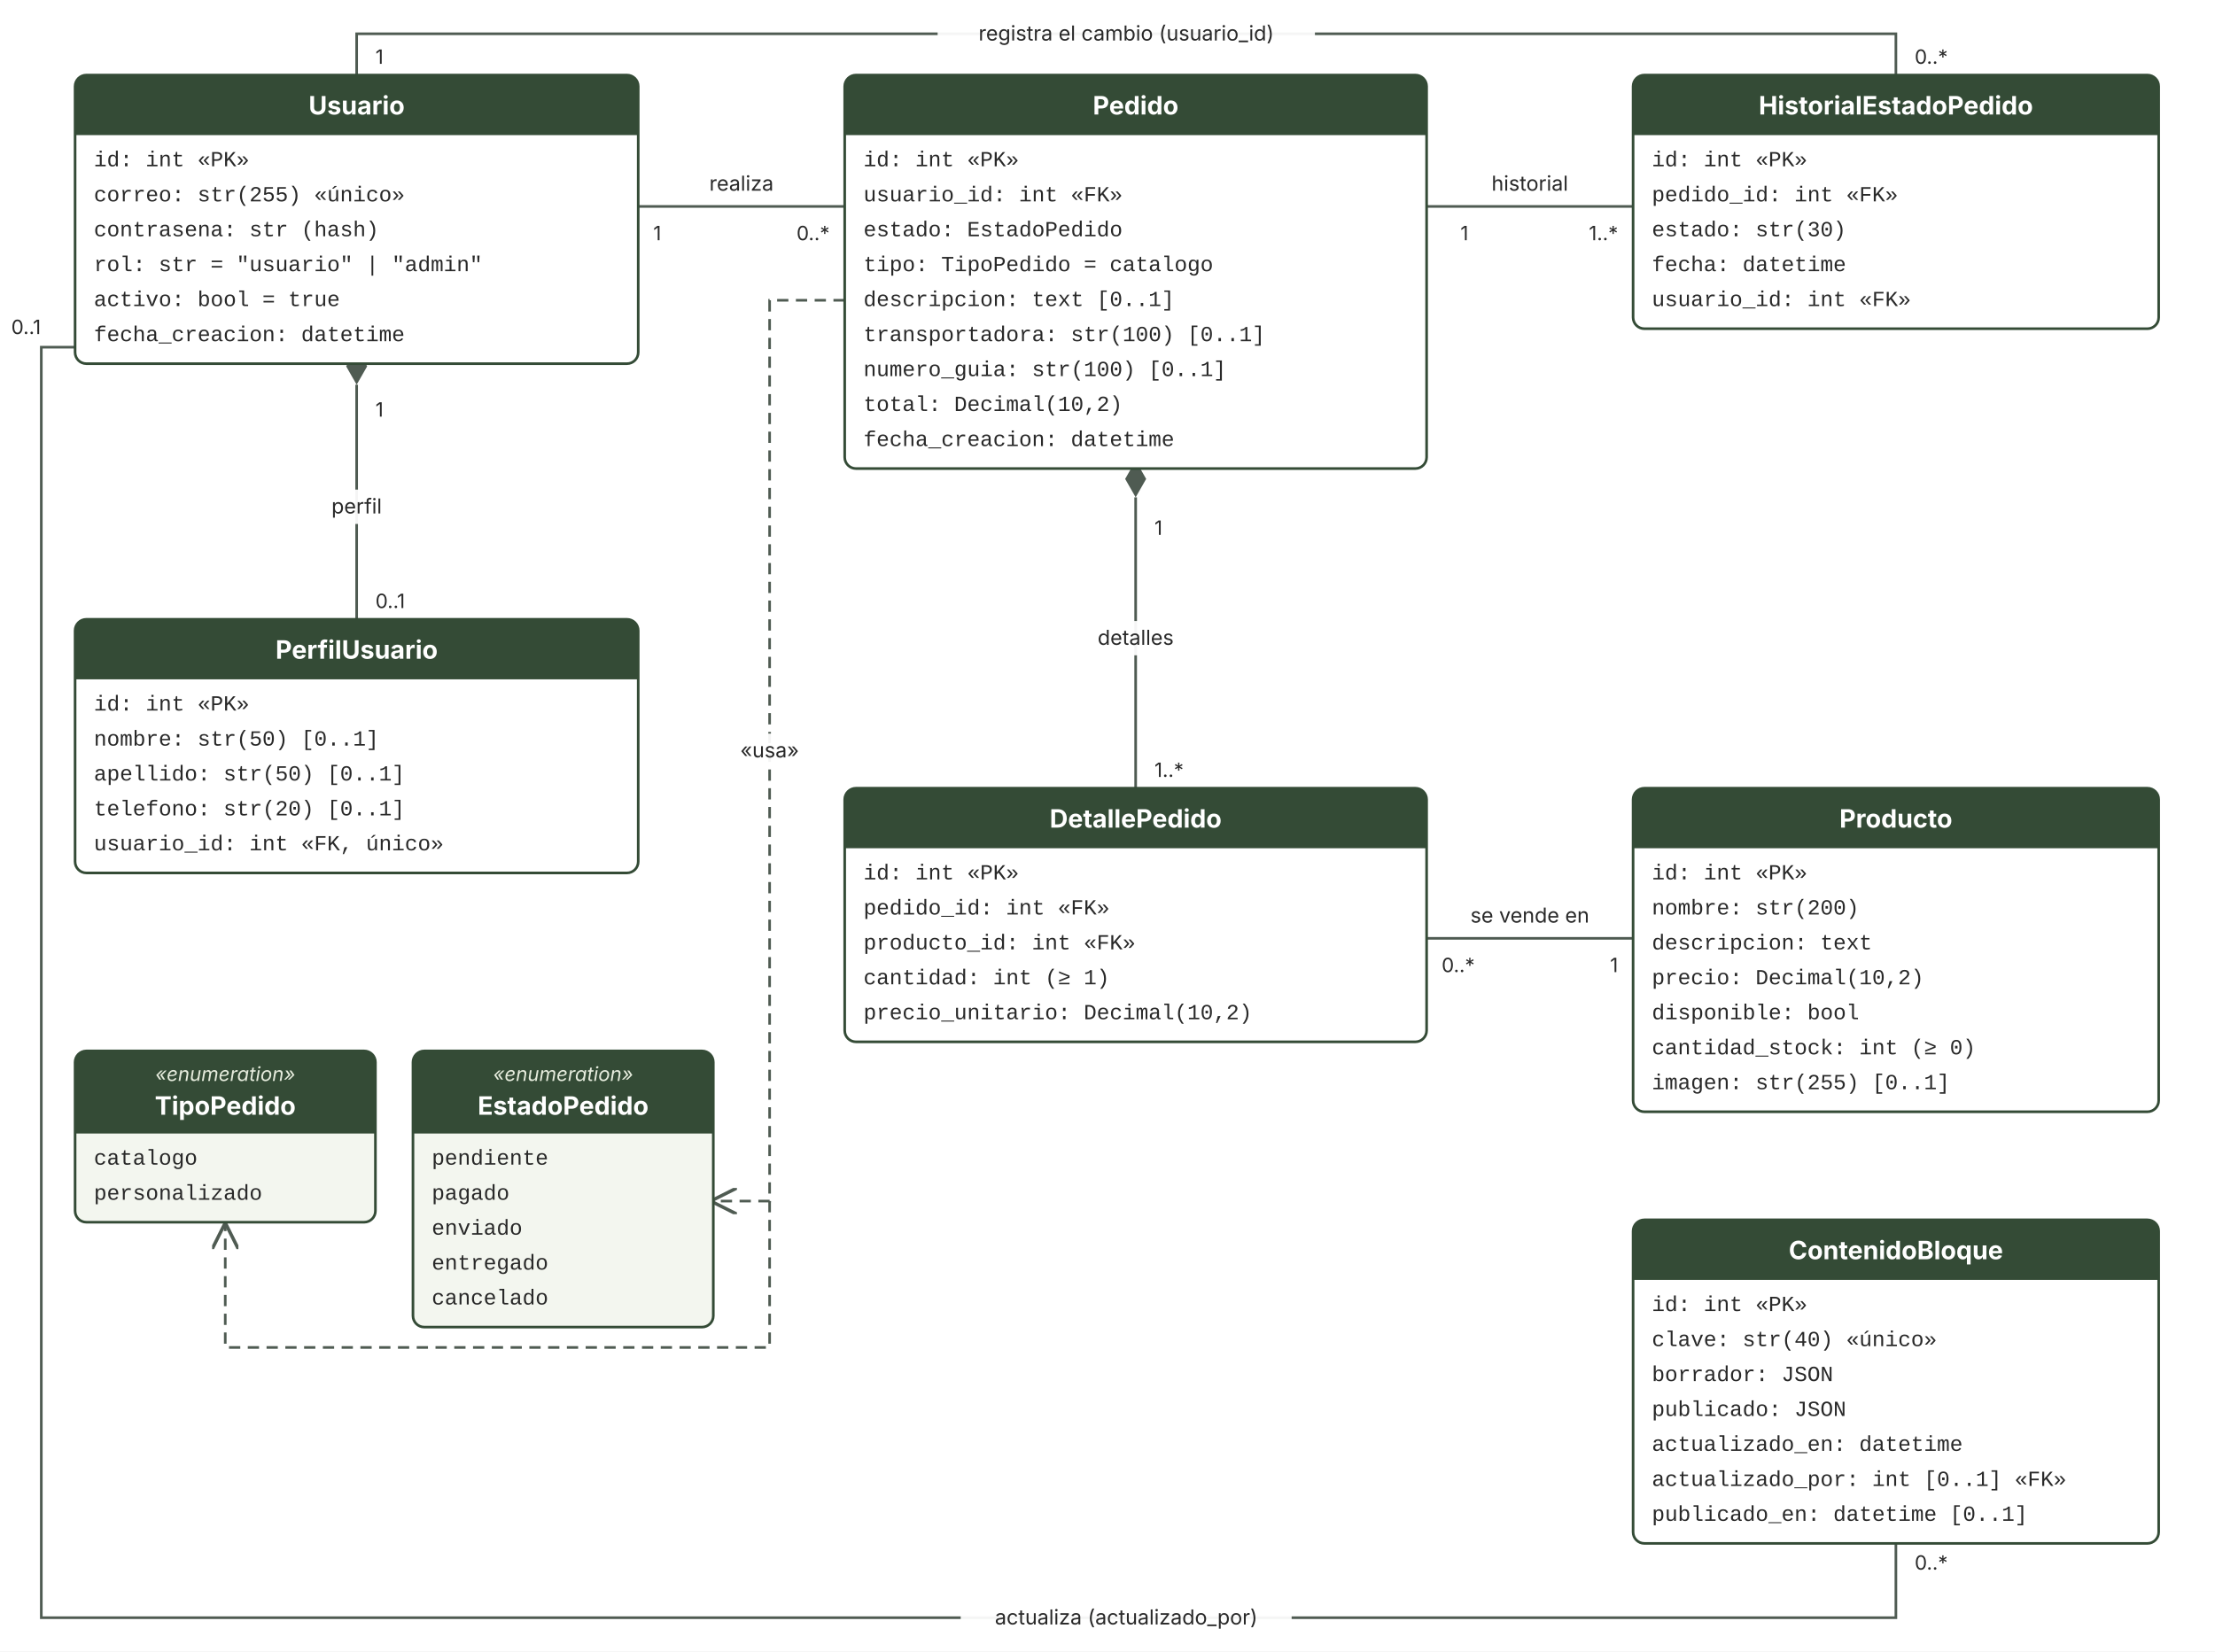
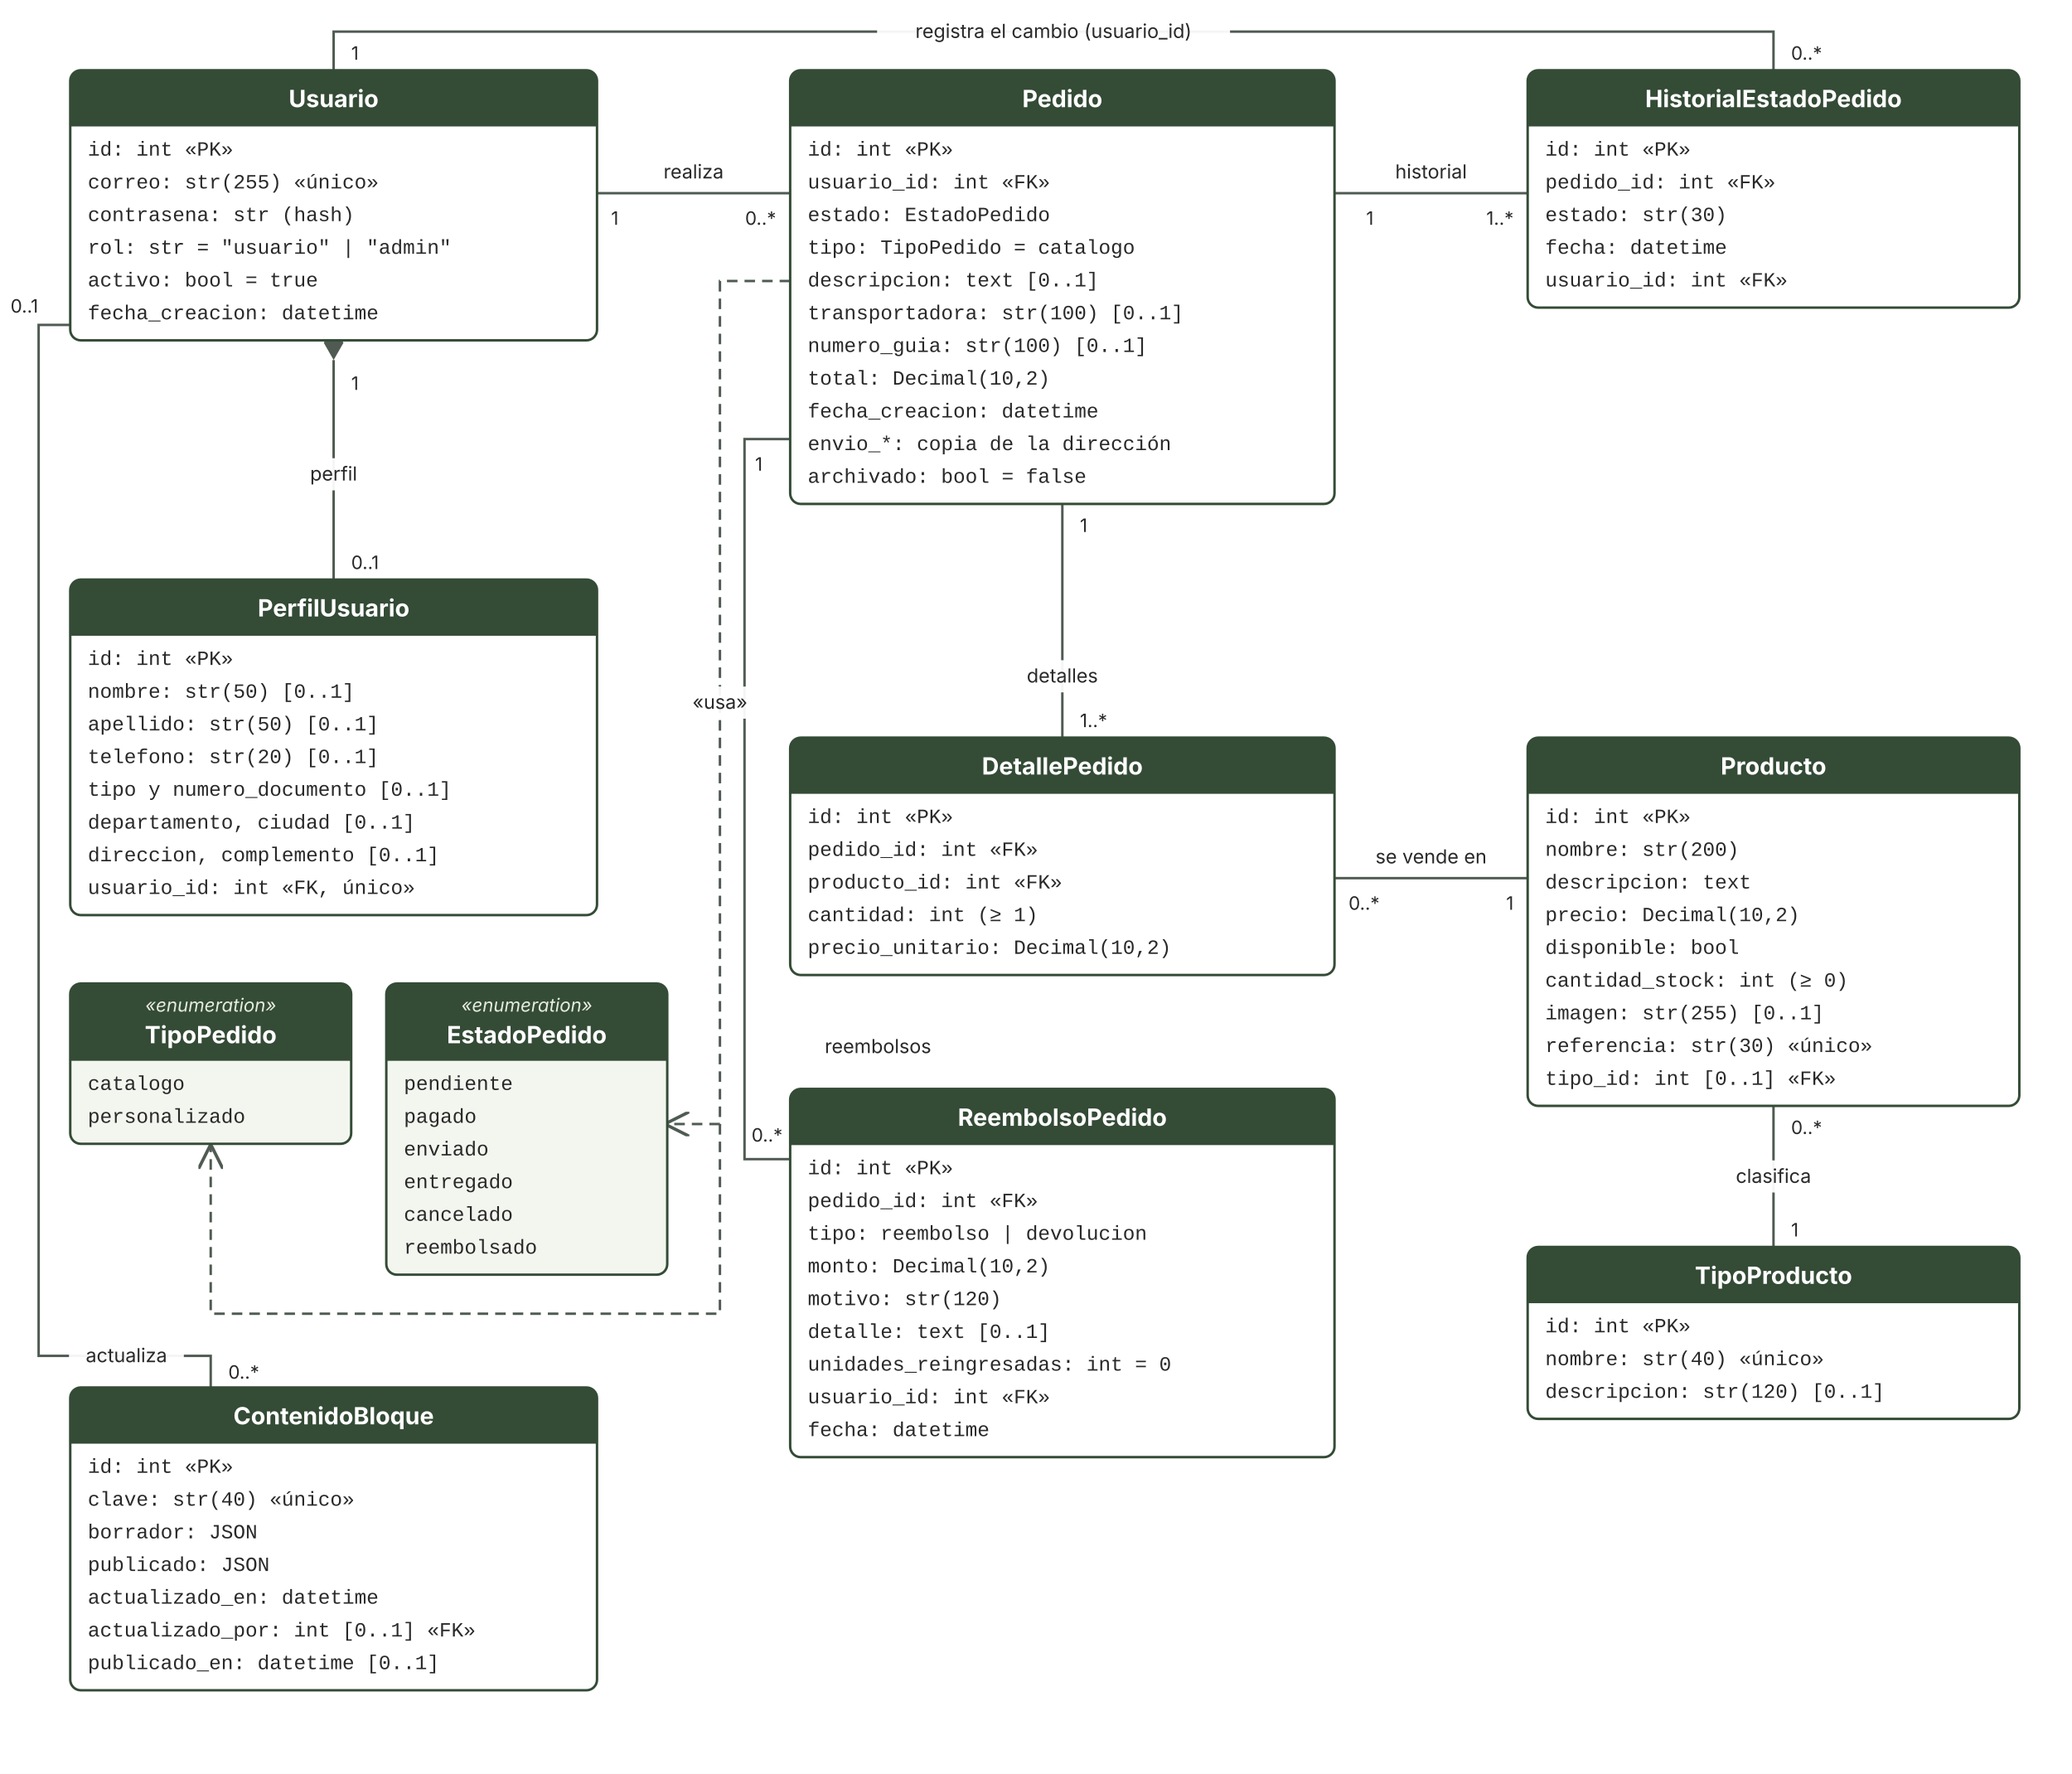
- <svg xmlns="http://www.w3.org/2000/svg" viewBox="0 0 1180 880" role="img" aria-label="UML: diagrama de clases del modelo de dominio" font-family="Inter, 'Segoe UI', Roboto, Arial, sans-serif">
+ <svg xmlns="http://www.w3.org/2000/svg" viewBox="0 0 1180 1010" role="img" aria-label="UML: diagrama de clases del modelo de dominio" font-family="Inter, 'Segoe UI', Roboto, Arial, sans-serif">
  <defs>
    <marker id="uml_clases-flecha" viewBox="0 0 10 10" refX="9" refY="5" markerWidth="9" markerHeight="9" orient="auto-start-reverse">
      <path d="M0,0 L10,5 L0,10 z" fill="#4F5B52" />
    </marker>
    <marker id="uml_clases-abierta" viewBox="0 0 10 10" refX="9" refY="5" markerWidth="10" markerHeight="10" orient="auto-start-reverse">
      <path d="M0,0 L10,5 L0,10" fill="none" stroke="#4F5B52" stroke-width="1.3" />
    </marker>
    <marker id="uml_clases-rombo" viewBox="0 0 16 10" refX="1" refY="5" markerWidth="16" markerHeight="10" orient="auto-start-reverse">
      <path d="M1,5 L8,1 L15,5 L8,9 z" fill="#4F5B52" />
    </marker>
  </defs>
-   <rect width="1180" height="880" fill="#FFFFFF" />
+   <rect width="1180" height="1010" fill="#FFFFFF" />
  <path d="M190,205 L190,330" fill="none" stroke="#4F5B52" stroke-width="1.4" marker-start="url(#uml_clases-rombo)" />
  <path d="M340,110 L450,110" fill="none" stroke="#4F5B52" stroke-width="1.4" />
-   <path d="M605,265 L605,420" fill="none" stroke="#4F5B52" stroke-width="1.4" marker-start="url(#uml_clases-rombo)" />
+   <path d="M605,286.93 L605,420" fill="none" stroke="#4F5B52" stroke-width="1.4" marker-start="url(#uml_clases-rombo)" />
  <path d="M870,500 L760,500" fill="none" stroke="#4F5B52" stroke-width="1.4" />
  <path d="M760,110 L870,110" fill="none" stroke="#4F5B52" stroke-width="1.4" marker-start="url(#uml_clases-rombo)" />
  <path d="M190,40 L190,18 L1010,18 L1010,40" fill="none" stroke="#4F5B52" stroke-width="1.4" />
  <path d="M450,160 L410,160 L410,640 L380,640" fill="none" stroke="#4F5B52" stroke-width="1.4" stroke-dasharray="6 4" marker-end="url(#uml_clases-abierta)" />
-   <path d="M410,640 L410,718 L120,718 L120,653" fill="none" stroke="#4F5B52" stroke-width="1.4" stroke-dasharray="6 4" marker-end="url(#uml_clases-abierta)" />
-   <path d="M40,185 L22,185 L22,862 L1010,862 L1010,822.41" fill="none" stroke="#4F5B52" stroke-width="1.4" />
+   <path d="M410,640 L410,748 L120,748 L120,653" fill="none" stroke="#4F5B52" stroke-width="1.4" stroke-dasharray="6 4" marker-end="url(#uml_clases-abierta)" />
+   <path d="M40,185 L22,185 L22,772 L120,772 L120,790" fill="none" stroke="#4F5B52" stroke-width="1.4" />
+   <path d="M450,250 L424,250 L424,660 L450,660" fill="none" stroke="#4F5B52" stroke-width="1.4" marker-start="url(#uml_clases-rombo)" />
+   <path d="M1010,629.67 L1010,710" fill="none" stroke="#4F5B52" stroke-width="1.4" />
  <rect x="40" y="40" width="300" height="153.78" rx="6" fill="#FFFFFF" stroke="#344B36" stroke-width="1.4" />
  <path d="M40,46 a6,6 0 0,1 6,-6 h288 a6,6 0 0,1 6,6 v26 h-300 z" fill="#344B36" />
-   <rect x="40" y="330" width="300" height="135.15" rx="6" fill="#FFFFFF" stroke="#344B36" stroke-width="1.4" />
+   <rect x="40" y="330" width="300" height="191.04" rx="6" fill="#FFFFFF" stroke="#344B36" stroke-width="1.4" />
  <path d="M40,336 a6,6 0 0,1 6,-6 h288 a6,6 0 0,1 6,6 v26 h-300 z" fill="#344B36" />
-   <rect x="450" y="40" width="310" height="209.67" rx="6" fill="#FFFFFF" stroke="#344B36" stroke-width="1.4" />
+   <rect x="450" y="40" width="310" height="246.93" rx="6" fill="#FFFFFF" stroke="#344B36" stroke-width="1.4" />
  <path d="M450,46 a6,6 0 0,1 6,-6 h298 a6,6 0 0,1 6,6 v26 h-310 z" fill="#344B36" />
  <rect x="450" y="420" width="310" height="135.15" rx="6" fill="#FFFFFF" stroke="#344B36" stroke-width="1.4" />
  <path d="M450,426 a6,6 0 0,1 6,-6 h298 a6,6 0 0,1 6,6 v26 h-310 z" fill="#344B36" />
-   <rect x="870" y="420" width="280" height="172.41" rx="6" fill="#FFFFFF" stroke="#344B36" stroke-width="1.4" />
+   <rect x="870" y="420" width="280" height="209.67" rx="6" fill="#FFFFFF" stroke="#344B36" stroke-width="1.4" />
  <path d="M870,426 a6,6 0 0,1 6,-6 h268 a6,6 0 0,1 6,6 v26 h-280 z" fill="#344B36" />
  <rect x="870" y="40" width="280" height="135.15" rx="6" fill="#FFFFFF" stroke="#344B36" stroke-width="1.4" />
  <path d="M870,46 a6,6 0 0,1 6,-6 h268 a6,6 0 0,1 6,6 v26 h-280 z" fill="#344B36" />
  <rect x="40" y="560" width="160" height="91.26" rx="6" fill="#F3F6EF" stroke="#344B36" stroke-width="1.4" />
  <path d="M40,566 a6,6 0 0,1 6,-6 h148 a6,6 0 0,1 6,6 v38 h-160 z" fill="#344B36" />
-   <rect x="220" y="560" width="160" height="147.15" rx="6" fill="#F3F6EF" stroke="#344B36" stroke-width="1.4" />
+   <rect x="220" y="560" width="160" height="165.78" rx="6" fill="#F3F6EF" stroke="#344B36" stroke-width="1.4" />
  <path d="M220,566 a6,6 0 0,1 6,-6 h148 a6,6 0 0,1 6,6 v38 h-160 z" fill="#344B36" />
-   <rect x="870" y="650" width="280" height="172.41" rx="6" fill="#FFFFFF" stroke="#344B36" stroke-width="1.4" />
-   <path d="M870,656 a6,6 0 0,1 6,-6 h268 a6,6 0 0,1 6,6 v26 h-280 z" fill="#344B36" />
+   <rect x="870" y="710" width="280" height="97.89" rx="6" fill="#FFFFFF" stroke="#344B36" stroke-width="1.4" />
+   <path d="M870,716 a6,6 0 0,1 6,-6 h268 a6,6 0 0,1 6,6 v26 h-280 z" fill="#344B36" />
+   <rect x="450" y="620" width="310" height="209.67" rx="6" fill="#FFFFFF" stroke="#344B36" stroke-width="1.4" />
+   <path d="M450,626 a6,6 0 0,1 6,-6 h298 a6,6 0 0,1 6,6 v26 h-310 z" fill="#344B36" />
+   <rect x="40" y="790" width="300" height="172.41" rx="6" fill="#FFFFFF" stroke="#344B36" stroke-width="1.4" />
+   <path d="M40,796 a6,6 0 0,1 6,-6 h288 a6,6 0 0,1 6,6 v26 h-300 z" fill="#344B36" />
  <text x="190.0" y="61.0" font-family="Inter, 'Segoe UI', Roboto, Arial, sans-serif" font-size="13.5" font-weight="700" fill="#FFFFFF" text-anchor="middle">Usuario</text>
  <text x="50.0" y="88.6" font-family="'JetBrains Mono', Consolas, 'Courier New', monospace" font-size="11.5" font-weight="400" fill="#292929" text-anchor="start">id: int  «PK»</text>
  <text x="50.0" y="107.3" font-family="'JetBrains Mono', Consolas, 'Courier New', monospace" font-size="11.5" font-weight="400" fill="#292929" text-anchor="start">correo: str(255)  «único»</text>
  <text x="50.0" y="125.9" font-family="'JetBrains Mono', Consolas, 'Courier New', monospace" font-size="11.5" font-weight="400" fill="#292929" text-anchor="start">contrasena: str  (hash)</text>
  <text x="50.0" y="144.5" font-family="'JetBrains Mono', Consolas, 'Courier New', monospace" font-size="11.5" font-weight="400" fill="#292929" text-anchor="start">rol: str = "usuario" | "admin"</text>
  <text x="50.0" y="163.1" font-family="'JetBrains Mono', Consolas, 'Courier New', monospace" font-size="11.5" font-weight="400" fill="#292929" text-anchor="start">activo: bool = true</text>
  <text x="50.0" y="181.8" font-family="'JetBrains Mono', Consolas, 'Courier New', monospace" font-size="11.5" font-weight="400" fill="#292929" text-anchor="start">fecha_creacion: datetime</text>
  <text x="190.0" y="351.0" font-family="Inter, 'Segoe UI', Roboto, Arial, sans-serif" font-size="13.5" font-weight="700" fill="#FFFFFF" text-anchor="middle">PerfilUsuario</text>
  <text x="50.0" y="378.6" font-family="'JetBrains Mono', Consolas, 'Courier New', monospace" font-size="11.5" font-weight="400" fill="#292929" text-anchor="start">id: int  «PK»</text>
  <text x="50.0" y="397.3" font-family="'JetBrains Mono', Consolas, 'Courier New', monospace" font-size="11.5" font-weight="400" fill="#292929" text-anchor="start">nombre: str(50) [0..1]</text>
  <text x="50.0" y="415.9" font-family="'JetBrains Mono', Consolas, 'Courier New', monospace" font-size="11.5" font-weight="400" fill="#292929" text-anchor="start">apellido: str(50) [0..1]</text>
  <text x="50.0" y="434.5" font-family="'JetBrains Mono', Consolas, 'Courier New', monospace" font-size="11.5" font-weight="400" fill="#292929" text-anchor="start">telefono: str(20) [0..1]</text>
-   <text x="50.0" y="453.1" font-family="'JetBrains Mono', Consolas, 'Courier New', monospace" font-size="11.5" font-weight="400" fill="#292929" text-anchor="start">usuario_id: int  «FK, único»</text>
+   <text x="50.0" y="453.1" font-family="'JetBrains Mono', Consolas, 'Courier New', monospace" font-size="11.5" font-weight="400" fill="#292929" text-anchor="start">tipo y numero_documento [0..1]</text>
+   <text x="50.0" y="471.8" font-family="'JetBrains Mono', Consolas, 'Courier New', monospace" font-size="11.5" font-weight="400" fill="#292929" text-anchor="start">departamento, ciudad [0..1]</text>
+   <text x="50.0" y="490.4" font-family="'JetBrains Mono', Consolas, 'Courier New', monospace" font-size="11.5" font-weight="400" fill="#292929" text-anchor="start">direccion, complemento [0..1]</text>
+   <text x="50.0" y="509.0" font-family="'JetBrains Mono', Consolas, 'Courier New', monospace" font-size="11.5" font-weight="400" fill="#292929" text-anchor="start">usuario_id: int  «FK, único»</text>
  <text x="605.0" y="61.0" font-family="Inter, 'Segoe UI', Roboto, Arial, sans-serif" font-size="13.5" font-weight="700" fill="#FFFFFF" text-anchor="middle">Pedido</text>
  <text x="460.0" y="88.6" font-family="'JetBrains Mono', Consolas, 'Courier New', monospace" font-size="11.5" font-weight="400" fill="#292929" text-anchor="start">id: int  «PK»</text>
  <text x="460.0" y="107.3" font-family="'JetBrains Mono', Consolas, 'Courier New', monospace" font-size="11.5" font-weight="400" fill="#292929" text-anchor="start">usuario_id: int  «FK»</text>
  <text x="460.0" y="125.9" font-family="'JetBrains Mono', Consolas, 'Courier New', monospace" font-size="11.5" font-weight="400" fill="#292929" text-anchor="start">estado: EstadoPedido</text>
  <text x="460.0" y="144.5" font-family="'JetBrains Mono', Consolas, 'Courier New', monospace" font-size="11.5" font-weight="400" fill="#292929" text-anchor="start">tipo: TipoPedido = catalogo</text>
  <text x="460.0" y="163.1" font-family="'JetBrains Mono', Consolas, 'Courier New', monospace" font-size="11.5" font-weight="400" fill="#292929" text-anchor="start">descripcion: text [0..1]</text>
  <text x="460.0" y="181.8" font-family="'JetBrains Mono', Consolas, 'Courier New', monospace" font-size="11.5" font-weight="400" fill="#292929" text-anchor="start">transportadora: str(100) [0..1]</text>
  <text x="460.0" y="200.4" font-family="'JetBrains Mono', Consolas, 'Courier New', monospace" font-size="11.5" font-weight="400" fill="#292929" text-anchor="start">numero_guia: str(100) [0..1]</text>
  <text x="460.0" y="219.0" font-family="'JetBrains Mono', Consolas, 'Courier New', monospace" font-size="11.5" font-weight="400" fill="#292929" text-anchor="start">total: Decimal(10,2)</text>
  <text x="460.0" y="237.7" font-family="'JetBrains Mono', Consolas, 'Courier New', monospace" font-size="11.5" font-weight="400" fill="#292929" text-anchor="start">fecha_creacion: datetime</text>
+   <text x="460.0" y="256.3" font-family="'JetBrains Mono', Consolas, 'Courier New', monospace" font-size="11.5" font-weight="400" fill="#292929" text-anchor="start">envio_*: copia de la dirección</text>
+   <text x="460.0" y="274.9" font-family="'JetBrains Mono', Consolas, 'Courier New', monospace" font-size="11.5" font-weight="400" fill="#292929" text-anchor="start">archivado: bool = false</text>
  <text x="605.0" y="441.0" font-family="Inter, 'Segoe UI', Roboto, Arial, sans-serif" font-size="13.5" font-weight="700" fill="#FFFFFF" text-anchor="middle">DetallePedido</text>
  <text x="460.0" y="468.6" font-family="'JetBrains Mono', Consolas, 'Courier New', monospace" font-size="11.5" font-weight="400" fill="#292929" text-anchor="start">id: int  «PK»</text>
  <text x="460.0" y="487.3" font-family="'JetBrains Mono', Consolas, 'Courier New', monospace" font-size="11.5" font-weight="400" fill="#292929" text-anchor="start">pedido_id: int  «FK»</text>
  <text x="460.0" y="505.9" font-family="'JetBrains Mono', Consolas, 'Courier New', monospace" font-size="11.5" font-weight="400" fill="#292929" text-anchor="start">producto_id: int  «FK»</text>
  <text x="460.0" y="524.5" font-family="'JetBrains Mono', Consolas, 'Courier New', monospace" font-size="11.5" font-weight="400" fill="#292929" text-anchor="start">cantidad: int  (≥ 1)</text>
  <text x="460.0" y="543.1" font-family="'JetBrains Mono', Consolas, 'Courier New', monospace" font-size="11.5" font-weight="400" fill="#292929" text-anchor="start">precio_unitario: Decimal(10,2)</text>
  <text x="1010.0" y="441.0" font-family="Inter, 'Segoe UI', Roboto, Arial, sans-serif" font-size="13.5" font-weight="700" fill="#FFFFFF" text-anchor="middle">Producto</text>
  <text x="880.0" y="468.6" font-family="'JetBrains Mono', Consolas, 'Courier New', monospace" font-size="11.5" font-weight="400" fill="#292929" text-anchor="start">id: int  «PK»</text>
  <text x="880.0" y="487.3" font-family="'JetBrains Mono', Consolas, 'Courier New', monospace" font-size="11.5" font-weight="400" fill="#292929" text-anchor="start">nombre: str(200)</text>
  <text x="880.0" y="505.9" font-family="'JetBrains Mono', Consolas, 'Courier New', monospace" font-size="11.5" font-weight="400" fill="#292929" text-anchor="start">descripcion: text</text>
  <text x="880.0" y="524.5" font-family="'JetBrains Mono', Consolas, 'Courier New', monospace" font-size="11.5" font-weight="400" fill="#292929" text-anchor="start">precio: Decimal(10,2)</text>
  <text x="880.0" y="543.1" font-family="'JetBrains Mono', Consolas, 'Courier New', monospace" font-size="11.5" font-weight="400" fill="#292929" text-anchor="start">disponible: bool</text>
  <text x="880.0" y="561.8" font-family="'JetBrains Mono', Consolas, 'Courier New', monospace" font-size="11.5" font-weight="400" fill="#292929" text-anchor="start">cantidad_stock: int  (≥ 0)</text>
  <text x="880.0" y="580.4" font-family="'JetBrains Mono', Consolas, 'Courier New', monospace" font-size="11.5" font-weight="400" fill="#292929" text-anchor="start">imagen: str(255) [0..1]</text>
+   <text x="880.0" y="599.0" font-family="'JetBrains Mono', Consolas, 'Courier New', monospace" font-size="11.5" font-weight="400" fill="#292929" text-anchor="start">referencia: str(30)  «único»</text>
+   <text x="880.0" y="617.7" font-family="'JetBrains Mono', Consolas, 'Courier New', monospace" font-size="11.5" font-weight="400" fill="#292929" text-anchor="start">tipo_id: int [0..1]  «FK»</text>
  <text x="1010.0" y="61.0" font-family="Inter, 'Segoe UI', Roboto, Arial, sans-serif" font-size="13.5" font-weight="700" fill="#FFFFFF" text-anchor="middle">HistorialEstadoPedido</text>
  <text x="880.0" y="88.6" font-family="'JetBrains Mono', Consolas, 'Courier New', monospace" font-size="11.5" font-weight="400" fill="#292929" text-anchor="start">id: int  «PK»</text>
  <text x="880.0" y="107.3" font-family="'JetBrains Mono', Consolas, 'Courier New', monospace" font-size="11.5" font-weight="400" fill="#292929" text-anchor="start">pedido_id: int  «FK»</text>
  <text x="880.0" y="125.9" font-family="'JetBrains Mono', Consolas, 'Courier New', monospace" font-size="11.5" font-weight="400" fill="#292929" text-anchor="start">estado: str(30)</text>
  <text x="880.0" y="144.5" font-family="'JetBrains Mono', Consolas, 'Courier New', monospace" font-size="11.5" font-weight="400" fill="#292929" text-anchor="start">fecha: datetime</text>
  <text x="880.0" y="163.1" font-family="'JetBrains Mono', Consolas, 'Courier New', monospace" font-size="11.5" font-weight="400" fill="#292929" text-anchor="start">usuario_id: int  «FK»</text>
  <text x="120.0" y="576.0" font-family="Inter, 'Segoe UI', Roboto, Arial, sans-serif" font-size="10.5" font-weight="400" fill="#E6ECDD" text-anchor="middle" font-style="italic">«enumeration»</text>
  <text x="120.0" y="594.0" font-family="Inter, 'Segoe UI', Roboto, Arial, sans-serif" font-size="13.5" font-weight="700" fill="#FFFFFF" text-anchor="middle">TipoPedido</text>
  <text x="50.0" y="620.6" font-family="'JetBrains Mono', Consolas, 'Courier New', monospace" font-size="11.5" font-weight="400" fill="#292929" text-anchor="start">catalogo</text>
  <text x="50.0" y="639.3" font-family="'JetBrains Mono', Consolas, 'Courier New', monospace" font-size="11.5" font-weight="400" fill="#292929" text-anchor="start">personalizado</text>
  <text x="300.0" y="576.0" font-family="Inter, 'Segoe UI', Roboto, Arial, sans-serif" font-size="10.5" font-weight="400" fill="#E6ECDD" text-anchor="middle" font-style="italic">«enumeration»</text>
  <text x="300.0" y="594.0" font-family="Inter, 'Segoe UI', Roboto, Arial, sans-serif" font-size="13.5" font-weight="700" fill="#FFFFFF" text-anchor="middle">EstadoPedido</text>
  <text x="230.0" y="620.6" font-family="'JetBrains Mono', Consolas, 'Courier New', monospace" font-size="11.5" font-weight="400" fill="#292929" text-anchor="start">pendiente</text>
  <text x="230.0" y="639.3" font-family="'JetBrains Mono', Consolas, 'Courier New', monospace" font-size="11.5" font-weight="400" fill="#292929" text-anchor="start">pagado</text>
  <text x="230.0" y="657.9" font-family="'JetBrains Mono', Consolas, 'Courier New', monospace" font-size="11.5" font-weight="400" fill="#292929" text-anchor="start">enviado</text>
  <text x="230.0" y="676.5" font-family="'JetBrains Mono', Consolas, 'Courier New', monospace" font-size="11.5" font-weight="400" fill="#292929" text-anchor="start">entregado</text>
  <text x="230.0" y="695.1" font-family="'JetBrains Mono', Consolas, 'Courier New', monospace" font-size="11.5" font-weight="400" fill="#292929" text-anchor="start">cancelado</text>
-   <text x="1010.0" y="671.0" font-family="Inter, 'Segoe UI', Roboto, Arial, sans-serif" font-size="13.5" font-weight="700" fill="#FFFFFF" text-anchor="middle">ContenidoBloque</text>
-   <text x="880.0" y="698.6" font-family="'JetBrains Mono', Consolas, 'Courier New', monospace" font-size="11.5" font-weight="400" fill="#292929" text-anchor="start">id: int  «PK»</text>
-   <text x="880.0" y="717.3" font-family="'JetBrains Mono', Consolas, 'Courier New', monospace" font-size="11.5" font-weight="400" fill="#292929" text-anchor="start">clave: str(40)  «único»</text>
-   <text x="880.0" y="735.9" font-family="'JetBrains Mono', Consolas, 'Courier New', monospace" font-size="11.5" font-weight="400" fill="#292929" text-anchor="start">borrador: JSON</text>
-   <text x="880.0" y="754.5" font-family="'JetBrains Mono', Consolas, 'Courier New', monospace" font-size="11.5" font-weight="400" fill="#292929" text-anchor="start">publicado: JSON</text>
-   <text x="880.0" y="773.1" font-family="'JetBrains Mono', Consolas, 'Courier New', monospace" font-size="11.5" font-weight="400" fill="#292929" text-anchor="start">actualizado_en: datetime</text>
-   <text x="880.0" y="791.8" font-family="'JetBrains Mono', Consolas, 'Courier New', monospace" font-size="11.5" font-weight="400" fill="#292929" text-anchor="start">actualizado_por: int [0..1]  «FK»</text>
-   <text x="880.0" y="810.4" font-family="'JetBrains Mono', Consolas, 'Courier New', monospace" font-size="11.5" font-weight="400" fill="#292929" text-anchor="start">publicado_en: datetime [0..1]</text>
+   <text x="230.0" y="713.8" font-family="'JetBrains Mono', Consolas, 'Courier New', monospace" font-size="11.5" font-weight="400" fill="#292929" text-anchor="start">reembolsado</text>
+   <text x="1010.0" y="731.0" font-family="Inter, 'Segoe UI', Roboto, Arial, sans-serif" font-size="13.5" font-weight="700" fill="#FFFFFF" text-anchor="middle">TipoProducto</text>
+   <text x="880.0" y="758.6" font-family="'JetBrains Mono', Consolas, 'Courier New', monospace" font-size="11.5" font-weight="400" fill="#292929" text-anchor="start">id: int  «PK»</text>
+   <text x="880.0" y="777.3" font-family="'JetBrains Mono', Consolas, 'Courier New', monospace" font-size="11.5" font-weight="400" fill="#292929" text-anchor="start">nombre: str(40)  «único»</text>
+   <text x="880.0" y="795.9" font-family="'JetBrains Mono', Consolas, 'Courier New', monospace" font-size="11.5" font-weight="400" fill="#292929" text-anchor="start">descripcion: str(120) [0..1]</text>
+   <text x="605.0" y="641.0" font-family="Inter, 'Segoe UI', Roboto, Arial, sans-serif" font-size="13.5" font-weight="700" fill="#FFFFFF" text-anchor="middle">ReembolsoPedido</text>
+   <text x="460.0" y="668.6" font-family="'JetBrains Mono', Consolas, 'Courier New', monospace" font-size="11.5" font-weight="400" fill="#292929" text-anchor="start">id: int  «PK»</text>
+   <text x="460.0" y="687.3" font-family="'JetBrains Mono', Consolas, 'Courier New', monospace" font-size="11.5" font-weight="400" fill="#292929" text-anchor="start">pedido_id: int  «FK»</text>
+   <text x="460.0" y="705.9" font-family="'JetBrains Mono', Consolas, 'Courier New', monospace" font-size="11.5" font-weight="400" fill="#292929" text-anchor="start">tipo: reembolso | devolucion</text>
+   <text x="460.0" y="724.5" font-family="'JetBrains Mono', Consolas, 'Courier New', monospace" font-size="11.5" font-weight="400" fill="#292929" text-anchor="start">monto: Decimal(10,2)</text>
+   <text x="460.0" y="743.1" font-family="'JetBrains Mono', Consolas, 'Courier New', monospace" font-size="11.5" font-weight="400" fill="#292929" text-anchor="start">motivo: str(120)</text>
+   <text x="460.0" y="761.8" font-family="'JetBrains Mono', Consolas, 'Courier New', monospace" font-size="11.5" font-weight="400" fill="#292929" text-anchor="start">detalle: text [0..1]</text>
+   <text x="460.0" y="780.4" font-family="'JetBrains Mono', Consolas, 'Courier New', monospace" font-size="11.5" font-weight="400" fill="#292929" text-anchor="start">unidades_reingresadas: int = 0</text>
+   <text x="460.0" y="799.0" font-family="'JetBrains Mono', Consolas, 'Courier New', monospace" font-size="11.5" font-weight="400" fill="#292929" text-anchor="start">usuario_id: int  «FK»</text>
+   <text x="460.0" y="817.7" font-family="'JetBrains Mono', Consolas, 'Courier New', monospace" font-size="11.5" font-weight="400" fill="#292929" text-anchor="start">fecha: datetime</text>
+   <text x="190.0" y="811.0" font-family="Inter, 'Segoe UI', Roboto, Arial, sans-serif" font-size="13.5" font-weight="700" fill="#FFFFFF" text-anchor="middle">ContenidoBloque</text>
+   <text x="50.0" y="838.6" font-family="'JetBrains Mono', Consolas, 'Courier New', monospace" font-size="11.5" font-weight="400" fill="#292929" text-anchor="start">id: int  «PK»</text>
+   <text x="50.0" y="857.3" font-family="'JetBrains Mono', Consolas, 'Courier New', monospace" font-size="11.5" font-weight="400" fill="#292929" text-anchor="start">clave: str(40)  «único»</text>
+   <text x="50.0" y="875.9" font-family="'JetBrains Mono', Consolas, 'Courier New', monospace" font-size="11.5" font-weight="400" fill="#292929" text-anchor="start">borrador: JSON</text>
+   <text x="50.0" y="894.5" font-family="'JetBrains Mono', Consolas, 'Courier New', monospace" font-size="11.5" font-weight="400" fill="#292929" text-anchor="start">publicado: JSON</text>
+   <text x="50.0" y="913.1" font-family="'JetBrains Mono', Consolas, 'Courier New', monospace" font-size="11.5" font-weight="400" fill="#292929" text-anchor="start">actualizado_en: datetime</text>
+   <text x="50.0" y="931.8" font-family="'JetBrains Mono', Consolas, 'Courier New', monospace" font-size="11.5" font-weight="400" fill="#292929" text-anchor="start">actualizado_por: int [0..1]  «FK»</text>
+   <text x="50.0" y="950.4" font-family="'JetBrains Mono', Consolas, 'Courier New', monospace" font-size="11.5" font-weight="400" fill="#292929" text-anchor="start">publicado_en: datetime [0..1]</text>
  <rect x="166.5" y="260.9" width="47.0" height="18.3" rx="4" fill="#FFFFFF" fill-opacity=".94" />
  <text x="190.0" y="273.6" font-family="Inter, 'Segoe UI', Roboto, Arial, sans-serif" font-size="11" font-weight="400" fill="#292929" text-anchor="middle">perfil</text>
  <text x="200.0" y="222.0" font-family="Inter, 'Segoe UI', Roboto, Arial, sans-serif" font-size="10.5" font-weight="400" fill="#292929" text-anchor="start">1</text>
  <text x="200.0" y="324.0" font-family="Inter, 'Segoe UI', Roboto, Arial, sans-serif" font-size="10.5" font-weight="400" fill="#292929" text-anchor="start">0..1</text>
  <rect x="368.4" y="88.8" width="53.1" height="18.3" rx="4" fill="#FFFFFF" fill-opacity=".94" />
  <text x="395.0" y="101.6" font-family="Inter, 'Segoe UI', Roboto, Arial, sans-serif" font-size="11" font-weight="400" fill="#292929" text-anchor="middle">realiza</text>
  <text x="348.0" y="128.0" font-family="Inter, 'Segoe UI', Roboto, Arial, sans-serif" font-size="10.5" font-weight="400" fill="#292929" text-anchor="start">1</text>
  <text x="442.0" y="128.0" font-family="Inter, 'Segoe UI', Roboto, Arial, sans-serif" font-size="10.5" font-weight="400" fill="#292929" text-anchor="end">0..*</text>
-   <rect x="575.4" y="330.9" width="59.3" height="18.3" rx="4" fill="#FFFFFF" fill-opacity=".94" />
-   <text x="605.0" y="343.6" font-family="Inter, 'Segoe UI', Roboto, Arial, sans-serif" font-size="11" font-weight="400" fill="#292929" text-anchor="middle">detalles</text>
-   <text x="615.0" y="285.0" font-family="Inter, 'Segoe UI', Roboto, Arial, sans-serif" font-size="10.5" font-weight="400" fill="#292929" text-anchor="start">1</text>
+   <rect x="575.4" y="375.9" width="59.3" height="18.3" rx="4" fill="#FFFFFF" fill-opacity=".94" />
+   <text x="605.0" y="388.6" font-family="Inter, 'Segoe UI', Roboto, Arial, sans-serif" font-size="11" font-weight="400" fill="#292929" text-anchor="middle">detalles</text>
+   <text x="615.0" y="302.9" font-family="Inter, 'Segoe UI', Roboto, Arial, sans-serif" font-size="10.5" font-weight="400" fill="#292929" text-anchor="start">1</text>
  <text x="615.0" y="414.0" font-family="Inter, 'Segoe UI', Roboto, Arial, sans-serif" font-size="10.5" font-weight="400" fill="#292929" text-anchor="start">1..*</text>
  <rect x="776.1" y="478.9" width="77.8" height="18.3" rx="4" fill="#FFFFFF" fill-opacity=".94" />
  <text x="815.0" y="491.6" font-family="Inter, 'Segoe UI', Roboto, Arial, sans-serif" font-size="11" font-weight="400" fill="#292929" text-anchor="middle">se vende en</text>
  <text x="862.0" y="518.0" font-family="Inter, 'Segoe UI', Roboto, Arial, sans-serif" font-size="10.5" font-weight="400" fill="#292929" text-anchor="end">1</text>
  <text x="768.0" y="518.0" font-family="Inter, 'Segoe UI', Roboto, Arial, sans-serif" font-size="10.5" font-weight="400" fill="#292929" text-anchor="start">0..*</text>
  <rect x="782.3" y="88.8" width="65.4" height="18.3" rx="4" fill="#FFFFFF" fill-opacity=".94" />
  <text x="815.0" y="101.6" font-family="Inter, 'Segoe UI', Roboto, Arial, sans-serif" font-size="11" font-weight="400" fill="#292929" text-anchor="middle">historial</text>
  <text x="778.0" y="128.0" font-family="Inter, 'Segoe UI', Roboto, Arial, sans-serif" font-size="10.5" font-weight="400" fill="#292929" text-anchor="start">1</text>
  <text x="862.0" y="128.0" font-family="Inter, 'Segoe UI', Roboto, Arial, sans-serif" font-size="10.5" font-weight="400" fill="#292929" text-anchor="end">1..*</text>
  <rect x="499.5" y="8.8" width="201.0" height="18.3" rx="4" fill="#FFFFFF" fill-opacity=".94" />
  <text x="600.0" y="21.6" font-family="Inter, 'Segoe UI', Roboto, Arial, sans-serif" font-size="11" font-weight="400" fill="#292929" text-anchor="middle">registra el cambio (usuario_id)</text>
  <text x="200.0" y="34.0" font-family="Inter, 'Segoe UI', Roboto, Arial, sans-serif" font-size="10.5" font-weight="400" fill="#292929" text-anchor="start">1</text>
  <text x="1020.0" y="34.0" font-family="Inter, 'Segoe UI', Roboto, Arial, sans-serif" font-size="10.5" font-weight="400" fill="#292929" text-anchor="start">0..*</text>
  <rect x="389.6" y="390.9" width="40.8" height="18.3" rx="4" fill="#FFFFFF" fill-opacity=".94" />
  <text x="410.0" y="403.6" font-family="Inter, 'Segoe UI', Roboto, Arial, sans-serif" font-size="11" font-weight="400" fill="#292929" text-anchor="middle">«usa»</text>
-   <rect x="511.8" y="852.9" width="176.3" height="18.3" rx="4" fill="#FFFFFF" fill-opacity=".94" />
-   <text x="600.0" y="865.6" font-family="Inter, 'Segoe UI', Roboto, Arial, sans-serif" font-size="11" font-weight="400" fill="#292929" text-anchor="middle">actualiza (actualizado_por)</text>
+   <rect x="39.3" y="762.9" width="65.4" height="18.3" rx="4" fill="#FFFFFF" fill-opacity=".94" />
+   <text x="72.0" y="775.6" font-family="Inter, 'Segoe UI', Roboto, Arial, sans-serif" font-size="11" font-weight="400" fill="#292929" text-anchor="middle">actualiza</text>
  <text x="6.0" y="178.0" font-family="Inter, 'Segoe UI', Roboto, Arial, sans-serif" font-size="10.5" font-weight="400" fill="#292929" text-anchor="start">0..1</text>
-   <text x="1020.0" y="836.4" font-family="Inter, 'Segoe UI', Roboto, Arial, sans-serif" font-size="10.5" font-weight="400" fill="#292929" text-anchor="start">0..*</text>
+   <text x="130.0" y="785.0" font-family="Inter, 'Segoe UI', Roboto, Arial, sans-serif" font-size="10.5" font-weight="400" fill="#292929" text-anchor="start">0..*</text>
+   <rect x="464.2" y="586.9" width="71.6" height="18.3" rx="4" fill="#FFFFFF" fill-opacity=".94" />
+   <text x="500.0" y="599.6" font-family="Inter, 'Segoe UI', Roboto, Arial, sans-serif" font-size="11" font-weight="400" fill="#292929" text-anchor="middle">reembolsos</text>
+   <text x="430.0" y="268.0" font-family="Inter, 'Segoe UI', Roboto, Arial, sans-serif" font-size="10.5" font-weight="400" fill="#292929" text-anchor="start">1</text>
+   <text x="428.0" y="650.0" font-family="Inter, 'Segoe UI', Roboto, Arial, sans-serif" font-size="10.5" font-weight="400" fill="#292929" text-anchor="start">0..*</text>
+   <rect x="977.3" y="660.7" width="65.4" height="18.3" rx="4" fill="#FFFFFF" fill-opacity=".94" />
+   <text x="1010.0" y="673.5" font-family="Inter, 'Segoe UI', Roboto, Arial, sans-serif" font-size="11" font-weight="400" fill="#292929" text-anchor="middle">clasifica</text>
+   <text x="1020.0" y="704.0" font-family="Inter, 'Segoe UI', Roboto, Arial, sans-serif" font-size="10.5" font-weight="400" fill="#292929" text-anchor="start">1</text>
+   <text x="1020.0" y="645.7" font-family="Inter, 'Segoe UI', Roboto, Arial, sans-serif" font-size="10.5" font-weight="400" fill="#292929" text-anchor="start">0..*</text>
</svg>
